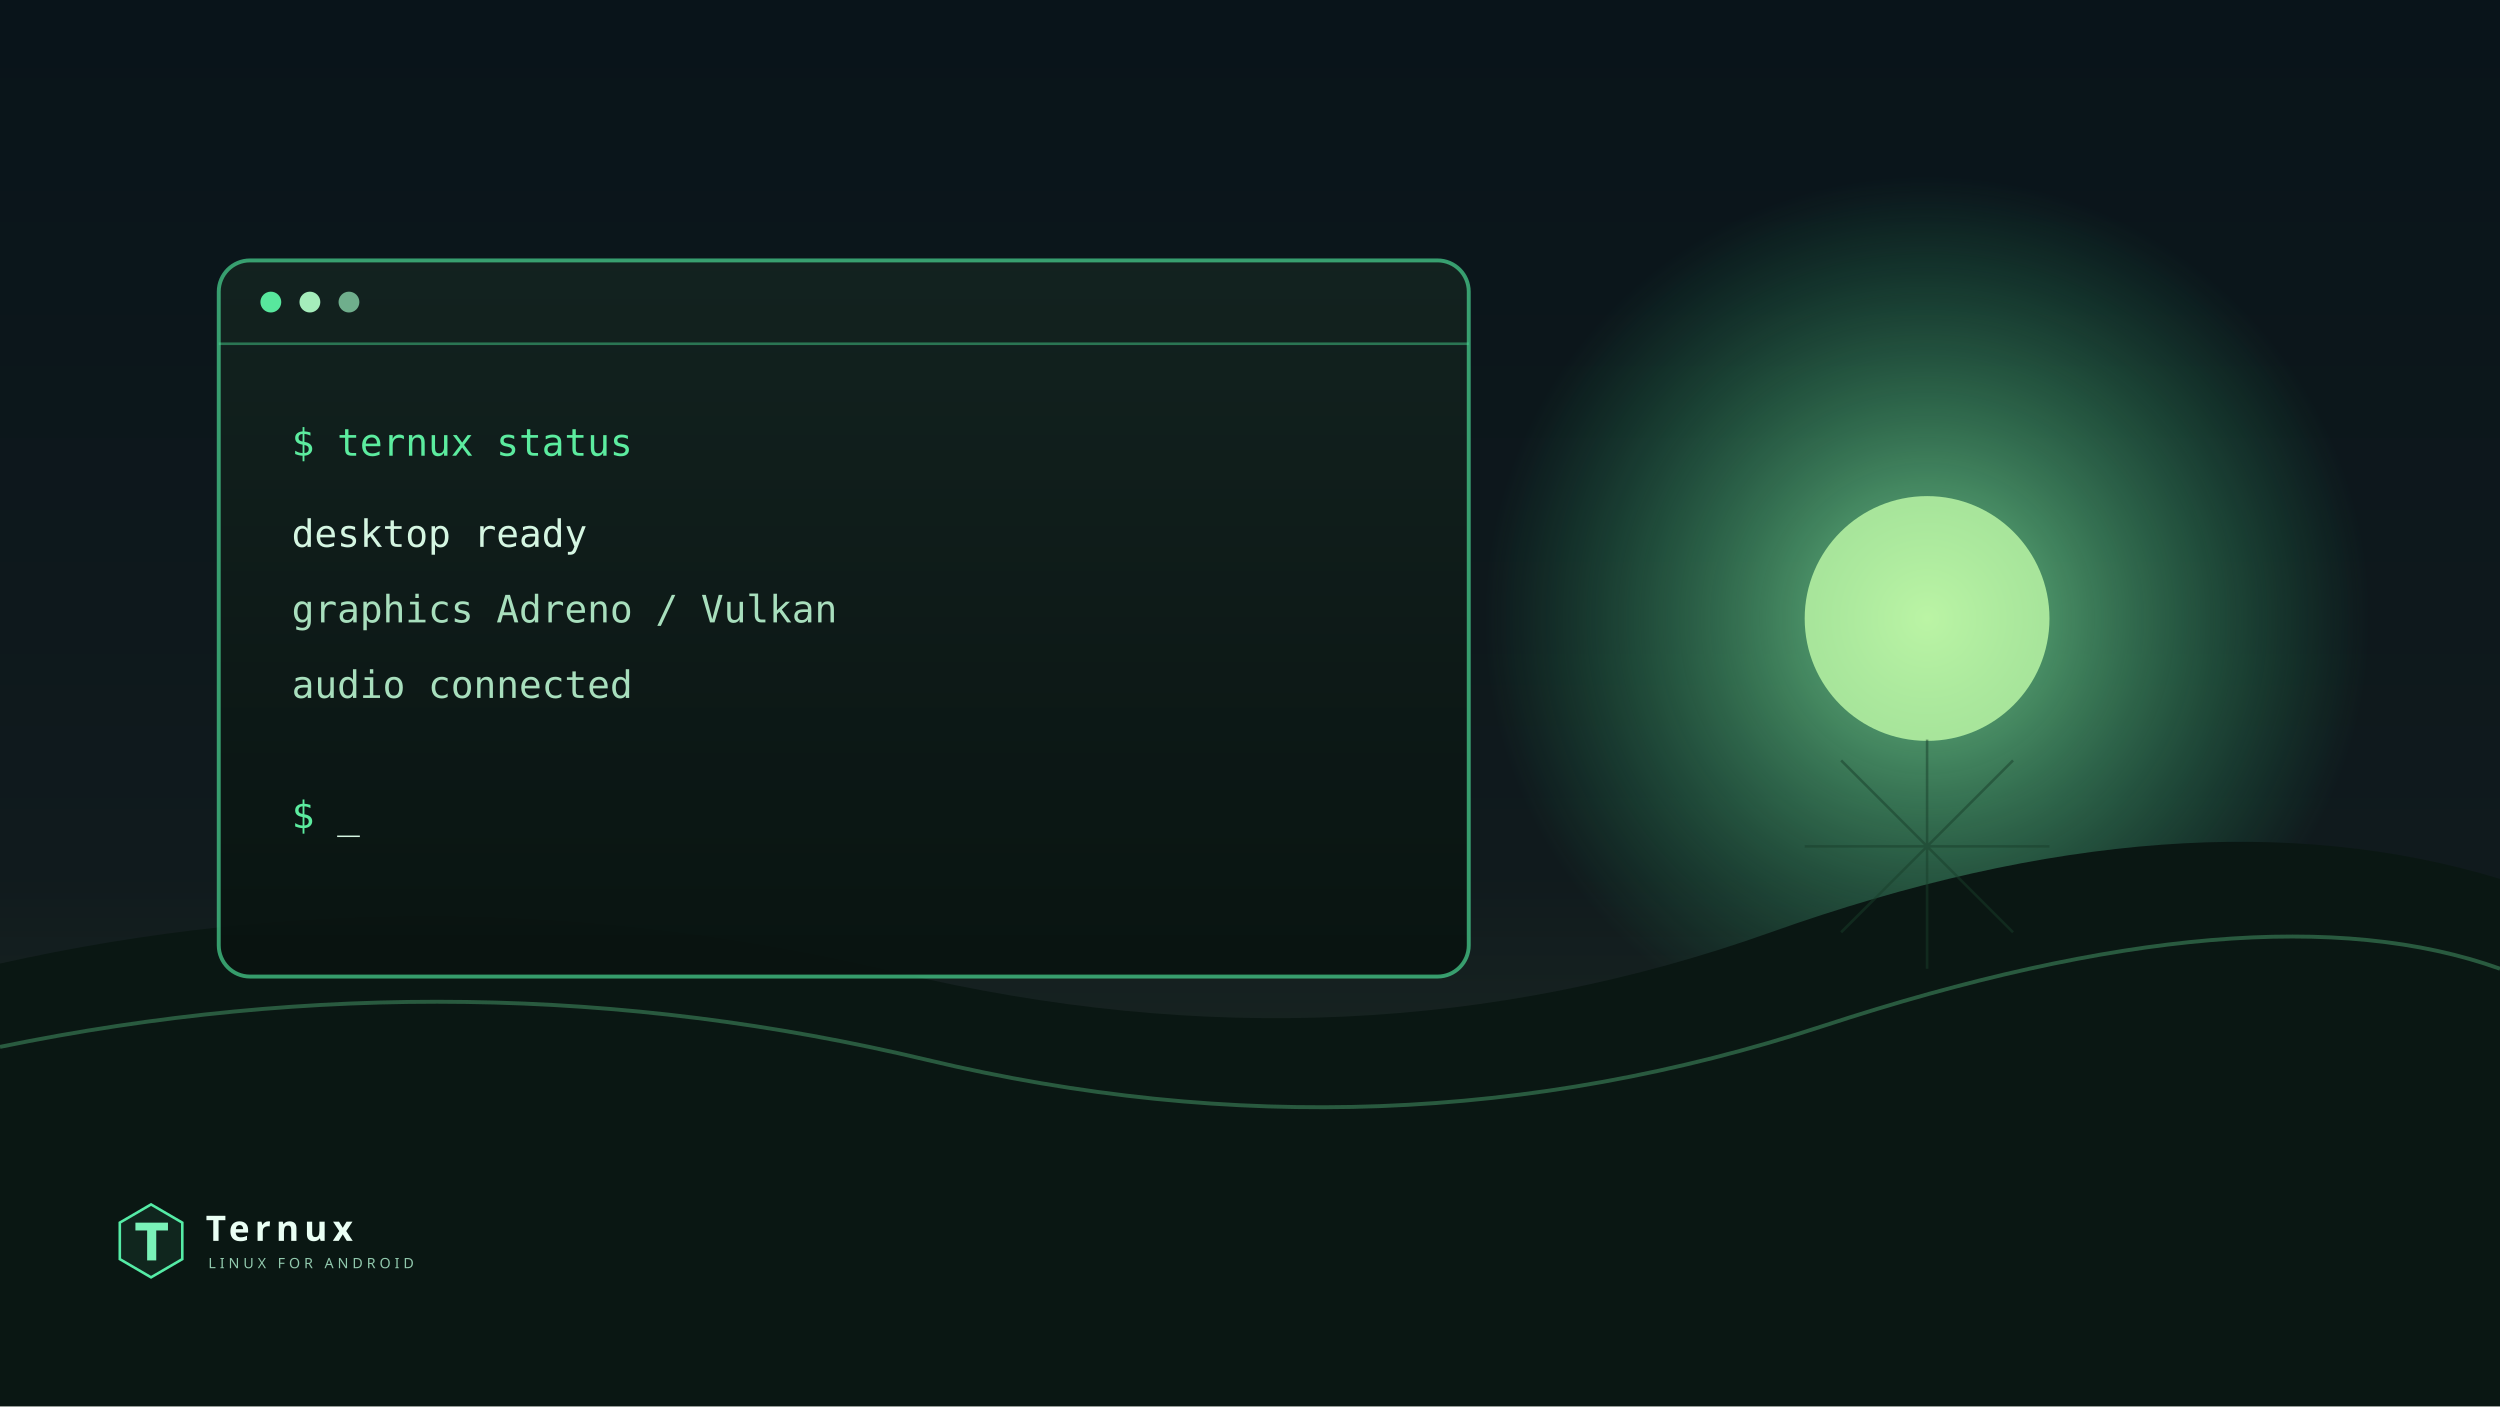
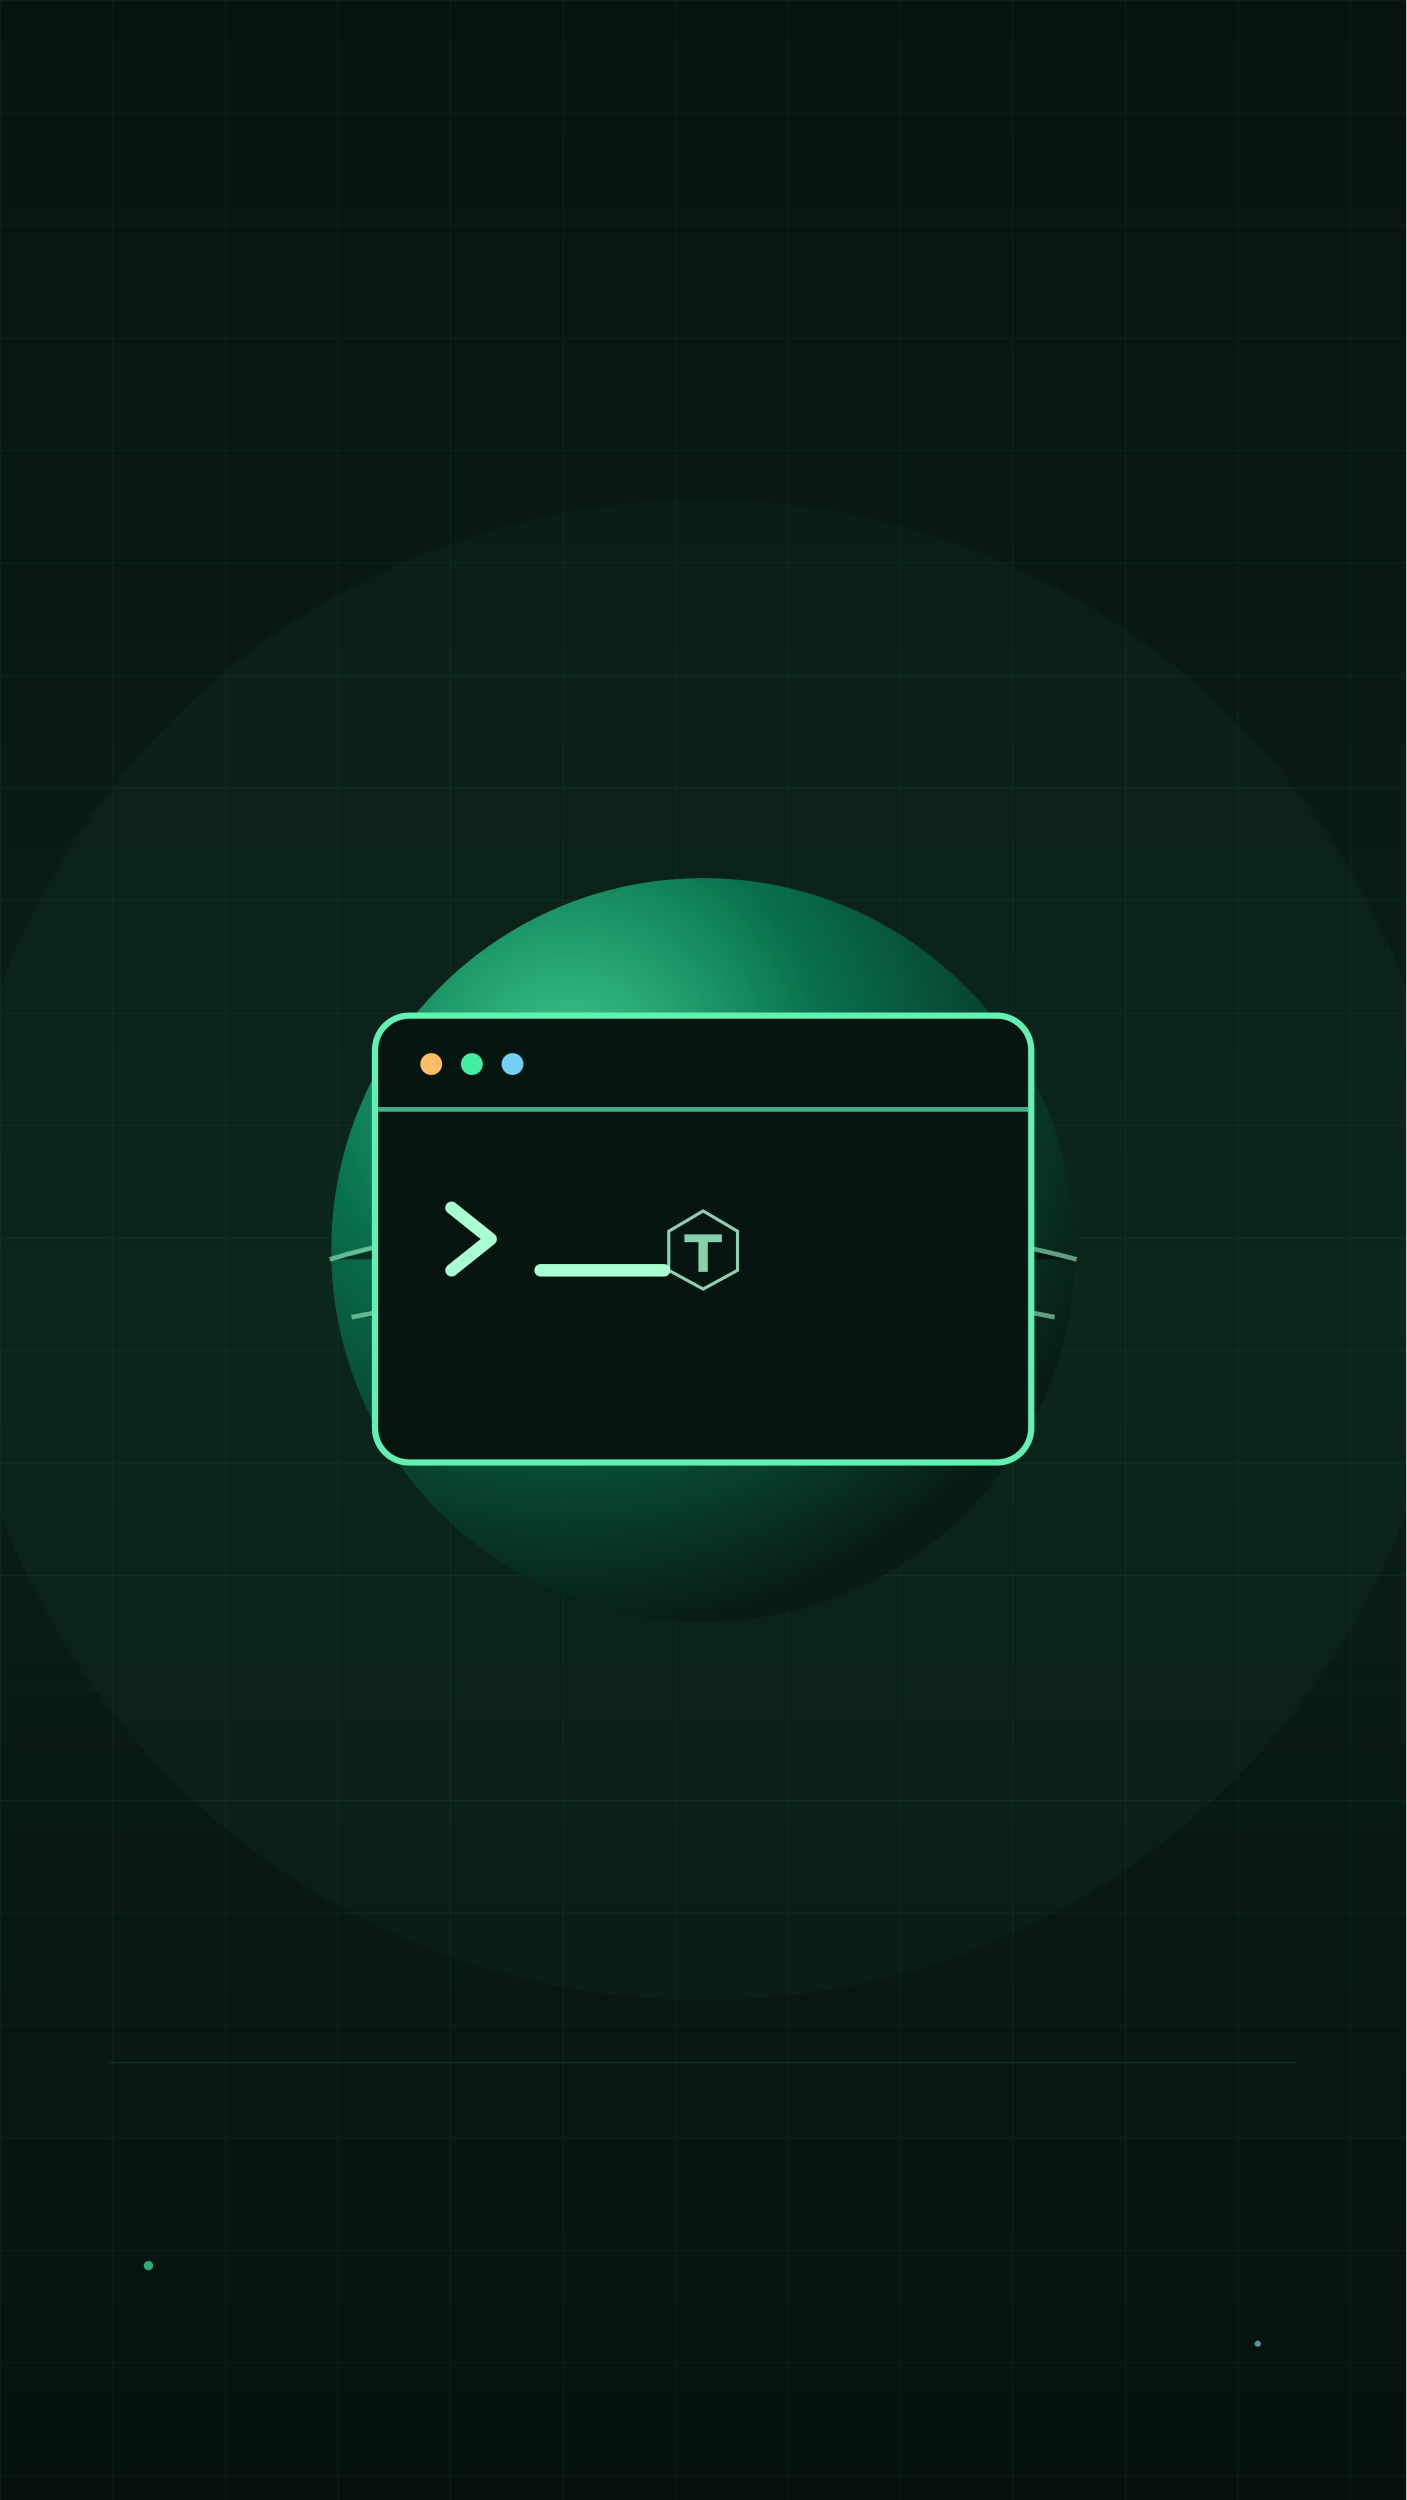
- <svg xmlns="http://www.w3.org/2000/svg" width="1920" height="1080" viewBox="0 0 1920 1080">
+ <svg xmlns="http://www.w3.org/2000/svg" width="900" height="1600" viewBox="0 0 900 1600" preserveAspectRatio="xMidYMid slice" role="img" aria-label="Ternux Terminal Horizon">
  <defs>
-     <linearGradient id="dawn" x2="0" y2="1">
-       <stop stop-color="#09141a" />
-       <stop offset=".62" stop-color="#101a1d" />
-       <stop offset="1" stop-color="#263629" />
+     <linearGradient id="bg" x1="0" y1="0" x2="0" y2="1">
+       <stop stop-color="#07130f" />
+       <stop offset=".52" stop-color="#0a2018" />
+       <stop offset="1" stop-color="#06110e" />
    </linearGradient>
-     <radialGradient id="sun">
-       <stop stop-color="#d4ffad" stop-opacity=".95" />
-       <stop offset=".25" stop-color="#78e99d" stop-opacity=".58" />
-       <stop offset="1" stop-color="#2cbd77" stop-opacity="0" />
+     <radialGradient id="planet" cx="32%" cy="26%" r="76%">
+       <stop stop-color="#43e8a0" stop-opacity=".94" />
+       <stop offset=".45" stop-color="#087a52" />
+       <stop offset="1" stop-color="#081b14" />
    </radialGradient>
-     <linearGradient id="glass" x2="0" y2="1">
-       <stop stop-color="#13231f" stop-opacity=".98" />
-       <stop offset="1" stop-color="#091310" stop-opacity=".98" />
+     <linearGradient id="accent" x1="0" y1="0" x2="1" y2="1">
+       <stop stop-color="#43e8a0" />
+       <stop offset="1" stop-color="#75cff0" />
    </linearGradient>
+     <radialGradient id="moon">
+       <stop stop-color="#e2fff0" />
+       <stop offset=".72" stop-color="#75cff0" stop-opacity=".74" />
+       <stop offset="1" stop-color="#75cff0" stop-opacity="0" />
+     </radialGradient>
+     <pattern id="grid" width="72" height="72" patternUnits="userSpaceOnUse">
+       <path d="M72 0H0V72" fill="none" stroke="#43e8a0" stroke-width="1" opacity=".12" />
+     </pattern>
  </defs>
-   <rect width="1920" height="1080" fill="url(#dawn)" />
-   <circle cx="1480" cy="475" r="340" fill="url(#sun)" />
-   <circle cx="1480" cy="475" r="94" fill="#b8f5a5" opacity=".85" />
-   <path d="M0 740 Q340 664 690 747T1360 716T1920 675V1080H0Z" fill="#0a1713" />
-   <path d="M0 804 Q360 730 712 814T1400 788T1920 744" fill="none" stroke="#5dc987" stroke-opacity=".38" stroke-width="3" />
-   <rect x="168" y="200" width="960" height="550" rx="24" fill="url(#glass)" stroke="#4bdc96" stroke-opacity=".68" stroke-width="3" />
-   <path d="M168 264h960" stroke="#4bdc96" stroke-opacity=".45" stroke-width="2" />
-   <circle cx="208" cy="232" r="8" fill="#58e79d" />
-   <circle cx="238" cy="232" r="8" fill="#a5edbb" />
-   <circle cx="268" cy="232" r="8" fill="#6fae8c" />
-   <g font-family="monospace" font-size="29">
-     <text x="224" y="350" fill="#5cec9f">$ ternux status</text>
-     <text x="224" y="420" fill="#d5f6e2">desktop  ready</text>
-     <text x="224" y="478" fill="#a8dfbd">graphics Adreno / Vulkan</text>
-     <text x="224" y="536" fill="#a8dfbd">audio    connected</text>
-     <text x="224" y="636" fill="#5cec9f">$ <tspan fill="#d5f6e2">_</tspan>
-     </text>
+   <rect width="900" height="1600" fill="url(#bg)" />
+   <rect width="900" height="1600" fill="url(#grid)" opacity=".55" />
+   <circle cx="450" cy="800" r="480" fill="#43e8a0" opacity=".035" />
+   <g>
+     <circle cx="450" cy="800" r="238" fill="url(#planet)" opacity=".9" />
+     <path d="M211 806c116-36 345-36 478 0M225 843c137-27 317-27 450 0M264 880c103-18 212-18 372 0" stroke="#aaffd4" stroke-width="3" opacity=".55" />
+     <rect x="240" y="650" width="420" height="286" rx="22" fill="#071510" stroke="#62f0b3" stroke-width="4" />
+     <path d="M242 710h416" stroke="#62f0b3" stroke-width="3" opacity=".7" />
+     <circle cx="276" cy="681" r="7" fill="#ffbd69" />
+     <circle cx="302" cy="681" r="7" fill="#42efa0" />
+     <circle cx="328" cy="681" r="7" fill="#75cff0" />
+     <path d="m289 773 25 20-25 20m57 0h79" fill="none" stroke="#a9ffd2" stroke-width="8" stroke-linecap="round" stroke-linejoin="round" />
  </g>
-   <path d="M1480 568v176m-94-94h188m-160-66 132 132m0-132-132 132" stroke="#183f2b" stroke-opacity=".5" stroke-width="2" />
-   <g transform="translate(92 925)">
-     <path d="m24 0 24 14v28L24 56 0 42V14z" fill="#10261e" stroke="#55eca6" stroke-width="2" />
-     <path d="M12 14h25v6H28v23h-7V20H12z" fill="#7af2b8" />
-     <text x="66" y="28" fill="#eafff4" font-family="sans-serif" font-size="27" font-weight="700" letter-spacing="4">Ternux</text>
-     <text x="68" y="49" fill="#91c9ad" font-family="sans-serif" font-size="11" letter-spacing="3">LINUX FOR ANDROID</text>
+   <g transform="translate(450 800)" opacity=".8">
+     <path d="M0-25 22-12v25L0 25-22 13v-25z" fill="#07160f" fill-opacity=".85" stroke="#b2ffdc" stroke-width="2" />
+     <path d="M-12-10h24v5H3v19h-6V-5h-9z" fill="#a9ffd2" />
  </g>
+   <path d="M70 1320h760" stroke="#43e8a0" stroke-width="1" opacity=".12" />
+   <circle cx="95" cy="1450" r="3" fill="#43e8a0" opacity=".7" />
+   <circle cx="805" cy="1500" r="2" fill="#75cff0" opacity=".7" />
</svg>
